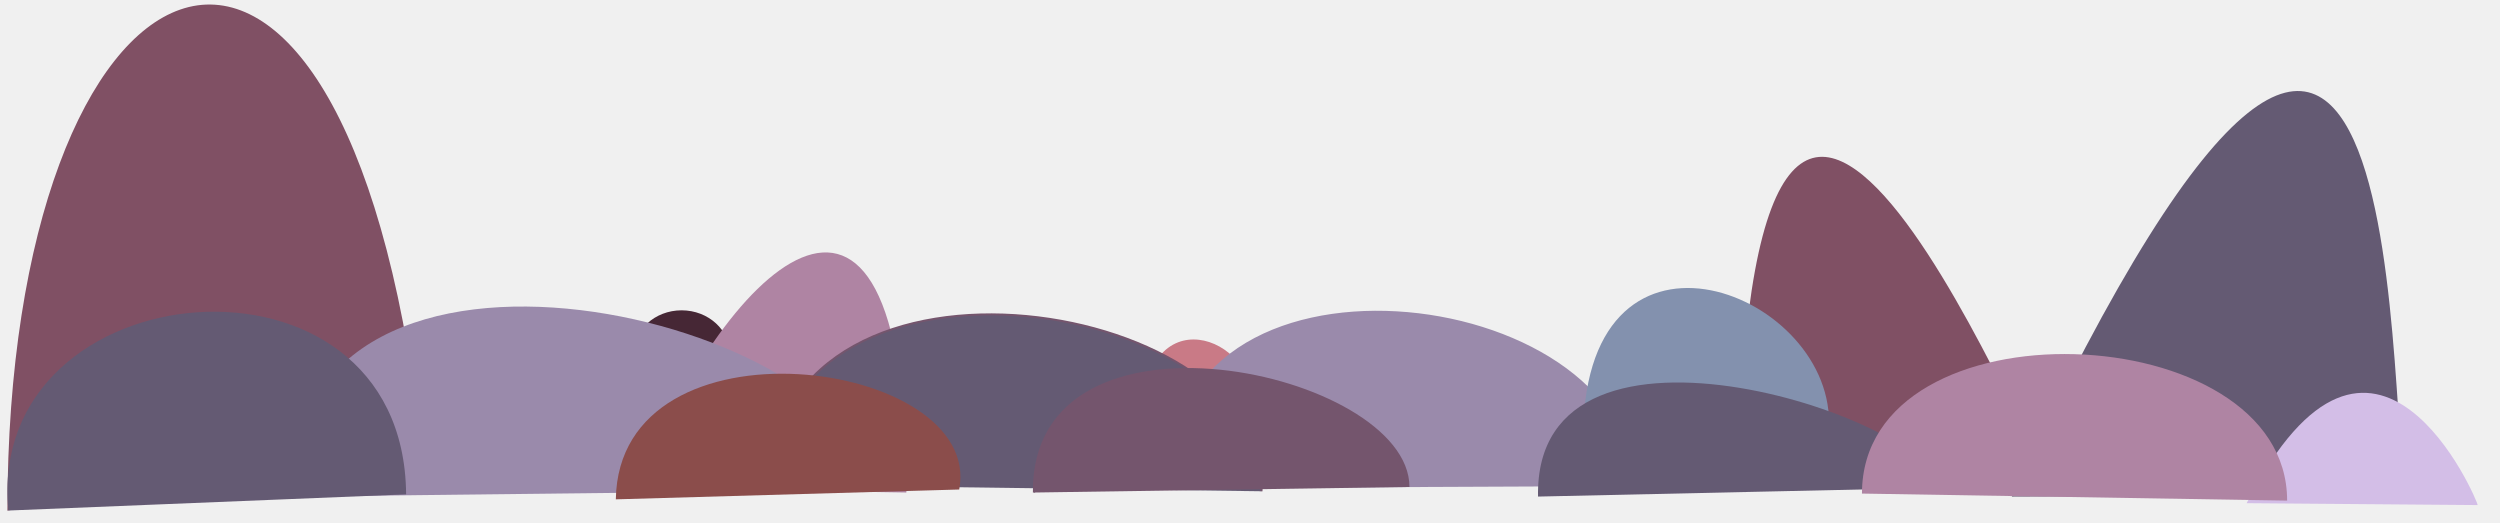
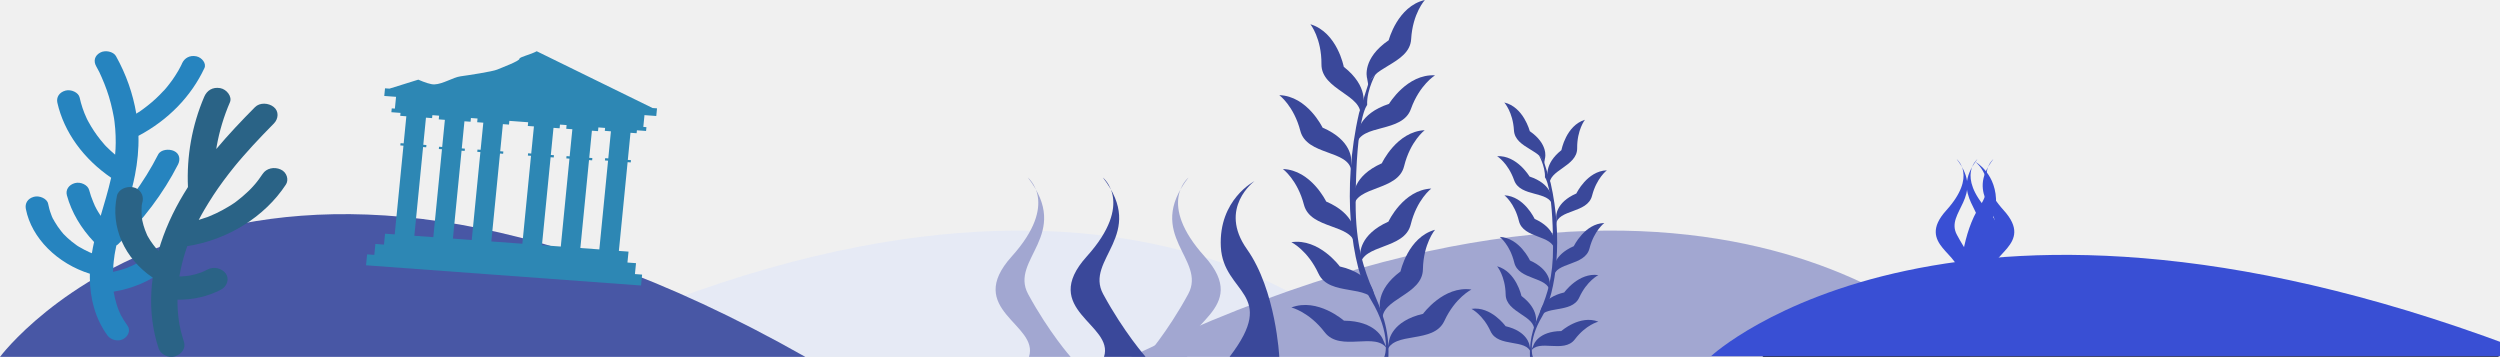
- <svg xmlns="http://www.w3.org/2000/svg" id="master-artboard" viewBox="0 0 900.375 188.244" version="1.1" x="0px" y="0px" width="900.375px" height="188.244px" enable-background="new 0 0 1400 980">
-   <rect id="ee-background" x="0" y="0" width="900.375" height="188.244" style="fill: white; fill-opacity: 0; pointer-events: none;" />
-   <defs>
-     <clipPath id="_clipPath_xx5SPD6SonfdHse0Fu3Hnp5ZAYi4npQF">
-       <path d="M 0 0 H 1920 V 1080 H 0 V 0 Z" id="svg_1" />
-     </clipPath>
-   </defs>
-   <g transform="matrix(0.7291668, 0, 0, 0.7291668, -242.9872, -186.325)">
-     <g>
-       <path stroke="null" id="svg_21" d="m1326.9,500.8c207.827,-445.18 182.874,-10.809 196.1,-0.8" opacity="NaN" fill="#645A73" />
-       <path stroke="null" id="svg_19" d="m336.9,507.8c0,-284.525 160.122,-357.951 202,-52.775" opacity="NaN" fill="#805064" />
-       <path d="M 693.9 430.8 A 24 22 0 0 1 669.9 452.8 A 24 22 0 0 1 645.9 430.8 A 24 22 0 0 1 669.9 408.8 A 24 22 0 0 1 693.9 430.8 Z" stroke="null" id="svg_16" fill="#462735" />
-       <path transform="rotate(-89.0404 1271.65 415.314)" stroke="null" id="svg_14" d="m1189.991,336.685c372.189,0 -9.695,153.423 1.212,157.258" opacity="NaN" fill="#805064" />
-       <path stroke="null" id="svg_13" d="m896.9,465.8c0,-66.47 57.931,-43.127 54.004,-10.782" opacity="NaN" fill="#C97A86" />
-       <path stroke="null" id="svg_12" d="m648.9,496.592c38,-103.79 132,-200.361 132,2.208" opacity="NaN" fill="#AF84A3" />
-       <path transform="rotate(4.10525 836.9 457.639)" fill="#645A73" opacity="NaN" d="m714.9,503.8c0,-132.943 244,-108.376 244,-14.274" id="svg_3" stroke="#74556D" />
-       <path stroke="#9A8AAB" fill="#9A8AAB" opacity="NaN" d="m911.906,496.615c-5.377,-129.209 225.843,-101.954 227.994,-1.009" id="svg_6" />
-       <path fill="#74556D" opacity="NaN" d="m843.9,498.8c-1,-100.058 185,-59.425 185,-2.741" id="svg_7" stroke="#74556D" />
-       <path transform="rotate(0.883142 1176.38 436.648)" stroke="null" id="svg_8" d="m1115.797,475.378c-3.757,-122.835 120.564,-78.36 121.247,-12.001" opacity="NaN" fill="#8391AE" />
-       <path id="svg_9" d="m1092.9,500.8c-2,-105.843 202,-35.92 196,-4.31" opacity="NaN" fill="#645A73" />
-       <path stroke="null" id="svg_11" d="m476.9,500.8c0,-158.186 286,-86.341 286,-3.269" opacity="NaN" fill="#9A8AAB" />
-       <path transform="rotate(-5.66974 431.498 459.745)" stroke="null" id="svg_17" d="m333.125,498.162c0,-120.259 208.15,-118.827 196.256,11.453" opacity="NaN" fill="#645A73" />
-       <path transform="rotate(6.43767 724.789 475.918)" stroke="null" id="svg_10" d="m640.9,511.8c-9,-93.387 173,-89.413 168,-23.844" opacity="NaN" fill="#8B4D4B" />
-       <path stroke="null" id="svg_22" d="m1442.9,504.062c63,-122.714 114.63,0 114.1,0.938" opacity="NaN" fill="#D3BEE7" />
-       <path stroke="null" id="svg_15" d="m1252.9,499.319c0,-96.515 210,-88.265 210,3.481" opacity="NaN" fill="#AF84A3" />
-     </g>
-   </g>
+ <svg xmlns="http://www.w3.org/2000/svg" width="1366" height="195" viewBox="0 0 1366 195" fill="none">
+   <path d="M753.36 194.999C753.36 194.999 617.653 39.72 294.504 194.999H753.36Z" fill="#E6EAF5" />
+   <path d="M0 194.999C0 194.999 130.144 19.501 440.047 194.999H0Z" fill="#4857A5" />
+   <path d="M1076.64 194.999C1076.64 194.999 940.931 39.72 617.782 194.999H1076.64Z" fill="#A2A7D1" />
+   <path d="M962.944 195.003C962.944 195.003 1082.16 78.63 1366 195.003H962.944Z" fill="#242C5B" />
+   <path d="M293.27 28C289.746 29.915 283.857 31.123 283.827 32.112C283.798 33.398 274.251 36.906 271.693 38.011C269.135 39.117 255.692 41.147 251.632 41.7C247.572 42.252 242.025 45.941 237.341 46.12C235.333 46.198 231.868 44.964 228.552 43.525L212.804 48.434L210.38 48.254L209.964 52.431L216.403 52.906L215.763 59.345L214.053 59.216L213.845 61.311L218.841 61.684L218.678 63.29L222.024 63.534L220.566 78.352L218.856 78.223L218.737 79.47L220.448 79.598L215.674 128.074L210.395 127.688L209.8 133.651L205.116 133.304L204.521 139.267L200.595 138.985L200 144.948L350.256 156L350.851 150.037L346.925 149.754L347.52 143.791L342.835 143.444L343.43 137.481L338.151 137.096L342.925 88.62L344.635 88.749L344.754 87.502L343.043 87.374L344.501 72.556L347.847 72.8L348.01 71.194L353.007 71.566L353.215 69.472L351.505 69.343L352.145 62.904L358.584 63.38L359 59.203L356.576 59.023L293.27 28ZM241.609 80.305L239.899 80.177L239.78 81.423L241.49 81.552L236.761 129.59L226.396 128.832L231.169 80.357L232.88 80.485L232.999 79.239L231.288 79.11L232.746 64.292L236.092 64.537L236.255 62.93L239.928 63.2L239.735 65.231L243.081 65.475L241.609 80.305ZM262.607 81.847L260.896 81.719L260.778 82.966L262.488 83.094L257.759 131.133L247.468 130.374L252.197 82.336L253.907 82.464L254.026 81.218L252.316 81.089L253.773 66.272L257.119 66.516L257.313 64.485L260.926 64.755L260.733 66.785L264.079 67.03L262.607 81.847ZM290.267 83.891L288.556 83.762L288.437 85.009L290.148 85.137L285.419 133.176L268.466 131.929L273.195 83.891L274.905 84.019L275.024 82.773L273.314 82.644L274.771 67.826L278.117 68.071L278.31 66.04L288.586 66.798L288.393 68.829L291.739 69.073L290.267 83.891ZM311.264 85.433L309.554 85.304L309.435 86.551L311.145 86.68L306.416 134.718L296.126 133.96L300.855 85.921L302.565 86.05L302.684 84.803L300.974 84.675L302.431 69.857L305.777 70.101L305.97 68.071L309.584 68.341L309.391 70.371L312.737 70.615L311.264 85.433ZM332.366 86.551L330.656 86.422L330.537 87.669L332.247 87.798L327.474 136.273L317.109 135.515L321.838 87.476L323.548 87.605L323.667 86.358L321.957 86.23L323.414 71.412L326.76 71.656L326.953 69.626L330.626 69.896L330.463 71.502L333.809 71.746L332.366 86.551Z" fill="#2D87B4" />
+   <path d="M107.273 30.768C103.657 30.036 100.831 31.725 99.516 34.538C99.45 34.764 99.319 34.932 99.253 35.157C99.056 35.551 98.859 35.945 98.661 36.339C98.267 37.127 97.807 37.859 97.412 38.647C96.426 40.279 95.44 41.91 94.323 43.486C93.205 45.062 92.022 46.581 90.773 48.101C90.379 48.551 89.984 49.001 89.59 49.451C89.524 49.508 89.524 49.564 89.458 49.564C89.392 49.62 89.392 49.62 89.327 49.676C88.669 50.408 88.012 51.083 87.289 51.815C84.528 54.629 81.439 57.217 78.218 59.581C77.429 60.2 76.574 60.763 75.719 61.325C75.654 61.382 75.654 61.382 75.588 61.382C75.522 61.438 75.457 61.438 75.391 61.494C75.062 61.719 74.734 61.888 74.471 62.113C72.63 51.196 68.949 40.672 63.361 30.655C61.915 28.123 57.445 27.223 54.75 28.742C51.66 30.43 51.003 33.357 52.515 36.114C53.106 37.183 53.698 38.309 54.29 39.434C54.355 39.491 54.487 39.828 54.553 39.997C54.618 40.11 54.618 40.166 54.618 40.166C54.947 40.841 55.276 41.517 55.539 42.192C56.59 44.555 57.511 46.919 58.365 49.283C60.074 54.066 61.258 58.962 62.178 63.914C62.178 64.027 62.244 64.196 62.244 64.364C62.244 64.477 62.244 64.59 62.309 64.646C62.375 65.265 62.507 65.94 62.572 66.559C62.704 67.853 62.835 69.148 62.967 70.442C63.164 72.918 63.23 75.451 63.23 77.927C63.23 80.122 63.098 82.316 62.901 84.511C62.112 83.836 61.323 83.16 60.535 82.429C59.746 81.697 59.023 80.966 58.234 80.234C57.905 79.897 57.576 79.615 57.313 79.277C57.116 79.109 56.919 78.883 56.788 78.658C55.473 77.139 54.224 75.62 53.041 73.987C51.857 72.412 50.806 70.724 49.754 69.035C49.228 68.135 48.702 67.291 48.242 66.39C48.176 66.334 47.979 65.94 47.848 65.659C47.782 65.49 47.387 64.702 47.322 64.59C45.613 60.932 44.364 57.161 43.509 53.278C42.917 50.521 38.842 48.664 35.752 49.508C32.334 50.464 30.691 53.166 31.348 56.148C35.029 72.356 45.744 86.875 60.732 97.117C59.154 104.095 57.05 111.017 55.013 117.939C54.553 117.207 54.092 116.476 53.632 115.744C53.041 114.787 52.515 113.831 52.055 112.874C51.989 112.705 51.923 112.593 51.857 112.536C51.792 112.367 51.726 112.199 51.66 112.03C51.397 111.467 51.134 110.904 50.937 110.342C50.017 108.203 49.294 106.008 48.702 103.814C47.979 101.056 44.101 99.199 40.945 100.043C37.593 100.944 35.752 103.701 36.541 106.684C39.105 116.082 44.298 124.748 51.397 132.233C50.937 134.259 50.543 136.341 50.214 138.367C49.754 138.198 49.294 137.973 48.834 137.804C47.913 137.41 46.993 136.96 46.073 136.453C45.152 136.003 44.298 135.497 43.443 134.99C42.983 134.709 42.392 134.427 41.997 134.09C43.246 135.103 41.8 133.921 41.537 133.752C39.894 132.57 38.25 131.276 36.804 129.925C36.015 129.194 35.292 128.462 34.569 127.731C34.503 127.674 34.503 127.674 34.503 127.618C34.438 127.562 34.372 127.506 34.306 127.393C33.977 127.055 33.714 126.661 33.386 126.268C32.137 124.692 30.953 123.003 29.968 121.315C29.704 120.865 29.442 120.415 29.179 119.908C29.113 119.852 29.047 119.683 28.916 119.514C28.456 118.727 28.193 117.77 27.864 116.926C27.141 115.069 26.681 113.212 26.286 111.298C25.76 108.541 21.553 106.684 18.529 107.528C15.045 108.484 13.534 111.186 14.125 114.168C17.215 130.151 31.414 144.051 49.096 149.566C49.096 150.41 49.096 151.198 49.096 152.042C49.228 162.959 51.923 173.989 58.76 183.331C60.535 185.694 64.413 186.876 67.371 185.244C70.132 183.725 71.512 180.405 69.606 177.872C68.226 175.959 67.042 173.989 65.925 171.963C65.859 171.738 65.728 171.569 65.662 171.344C65.399 170.781 65.202 170.275 64.939 169.712C64.479 168.587 64.084 167.517 63.756 166.392C63.098 164.253 62.572 162.059 62.178 159.864C62.178 159.864 62.178 159.864 62.178 159.808C62.178 159.639 62.112 159.526 62.112 159.357C72.63 157.613 82.293 153.505 90.247 147.146C92.679 145.232 92.679 141.462 90.247 139.549C87.683 137.523 83.936 137.466 81.373 139.549C80.518 140.224 79.598 140.899 78.678 141.574C78.809 141.518 77.889 142.081 77.692 142.193C77.231 142.475 76.706 142.813 76.245 143.094C74.142 144.332 71.907 145.401 69.54 146.302C69.277 146.414 68.949 146.527 68.686 146.639C68.226 146.808 67.766 146.977 67.305 147.089C66.056 147.483 64.742 147.877 63.427 148.159C62.835 148.271 62.309 148.44 61.718 148.553C61.718 148.102 61.783 147.596 61.783 147.146C61.981 146.527 61.981 145.851 61.915 145.232C62.047 143.488 62.244 141.743 62.507 139.999V139.942C62.507 139.774 62.572 139.549 62.572 139.436C62.638 138.93 62.77 138.423 62.835 137.917C63.032 136.678 63.295 135.44 63.558 134.202V134.146C63.953 133.921 64.347 133.64 64.676 133.302C78.086 120.359 89.195 105.727 97.281 89.857C98.596 87.269 98.267 83.948 95.046 82.485C92.351 81.247 87.881 81.641 86.434 84.398C82.556 92.052 77.954 99.424 72.761 106.458C71.972 107.528 71.118 108.653 70.263 109.722C71.578 105.052 72.827 100.381 73.747 95.654C75.128 88.563 75.851 81.36 75.654 74.213C92.022 65.546 104.512 52.547 111.677 37.24C112.926 34.764 110.362 31.387 107.273 30.768Z" fill="#2684BF" />
+   <path d="M153.327 92.588C149.795 91.001 145.534 91.943 143.516 95.018C142.843 96.059 142.114 97.051 141.385 98.043C141.049 98.489 140.713 98.985 140.32 99.431C140.264 99.531 139.816 100.026 139.591 100.324C139.311 100.622 138.919 101.068 138.863 101.167C138.414 101.663 137.966 102.159 137.517 102.655C136.732 103.498 135.891 104.341 134.994 105.135C133.256 106.771 131.462 108.308 129.556 109.747C129.164 110.044 128.715 110.342 128.323 110.689C128.267 110.738 128.155 110.788 128.098 110.838C127.93 110.937 127.818 111.036 127.65 111.135C126.641 111.829 125.632 112.474 124.566 113.069C122.492 114.309 120.362 115.499 118.119 116.541C116.998 117.086 115.877 117.582 114.755 118.028C114.419 118.177 114.083 118.276 113.802 118.425C113.074 118.723 113.13 118.673 114.027 118.326C113.802 118.524 112.793 118.772 112.513 118.872C111.223 119.318 109.878 119.764 108.588 120.161C109.598 118.177 110.719 116.243 111.84 114.309C113.242 111.929 114.699 109.598 116.213 107.267C116.325 107.118 116.437 106.92 116.549 106.721C120.081 101.365 123.95 96.158 128.042 91.1C128.435 90.604 128.827 90.158 129.22 89.662C129.332 89.513 130.173 88.472 130.341 88.323C131.182 87.331 132.023 86.339 132.864 85.397C134.602 83.413 136.396 81.429 138.19 79.446C141.946 75.379 145.758 71.412 149.683 67.445C152.15 64.915 152.542 60.799 149.515 58.419C146.711 56.187 141.946 55.889 139.311 58.567C131.967 65.957 124.791 73.544 118.175 81.429C118.231 80.933 118.343 80.438 118.4 79.942C119.857 71.709 122.268 63.675 125.632 55.889C126.977 52.765 123.838 48.798 120.362 48.153C116.157 47.409 113.074 49.443 111.616 52.815C104.888 68.486 101.917 85.446 102.702 102.209C101.917 103.399 101.188 104.639 100.459 105.829C94.461 115.747 89.695 126.211 86.612 137.072C86.556 137.022 86.556 137.022 86.5 136.973C86.163 136.626 85.827 136.278 85.49 135.931C84.313 134.493 83.192 133.055 82.183 131.518C81.734 130.823 81.342 130.179 80.949 129.484C80.781 129.187 80.613 128.889 80.445 128.592C80.333 128.393 80.277 128.145 80.221 128.046C79.492 126.459 78.931 124.872 78.427 123.186C78.202 122.343 77.978 121.549 77.81 120.706C77.81 120.607 77.754 120.558 77.754 120.458C77.698 120.111 77.642 119.715 77.585 119.367C77.361 117.681 77.305 115.995 77.361 114.309C77.361 113.863 77.418 113.367 77.418 112.92C77.418 112.772 77.418 112.573 77.418 112.375C77.474 111.631 77.754 110.788 77.922 110.044C78.651 106.771 76.576 103.002 72.652 102.308C68.952 101.663 64.691 103.448 63.906 106.969C60.206 123.98 68.055 141.337 83.472 151.702C83.08 154.379 82.799 157.107 82.687 159.785C82.127 170.051 83.416 180.515 86.668 190.383C87.733 193.607 91.938 195.839 95.638 194.698C99.338 193.557 101.637 190.185 100.515 186.763C99.843 184.68 99.226 182.548 98.721 180.415C98.497 179.374 98.273 178.333 98.049 177.241C97.936 176.547 97.824 175.803 97.712 175.109C97.208 171.34 96.927 167.571 96.983 163.752C105.337 163.852 113.522 162.066 120.866 158.198C124.118 156.462 125.463 152.297 123.333 149.42C121.147 146.544 116.886 145.453 113.41 147.238C112.569 147.685 111.728 148.131 110.831 148.478C110.719 148.528 110.326 148.676 110.046 148.825C109.766 148.924 109.373 149.073 109.317 149.073C107.467 149.718 105.617 150.214 103.655 150.561C103.262 150.611 102.87 150.71 102.478 150.759C104.103 150.462 102.253 150.759 101.973 150.809C101.076 150.908 100.235 150.958 99.338 151.007C98.889 151.007 98.497 151.057 98.049 151.057C98.105 150.759 98.161 150.511 98.161 150.214C98.89 146.048 99.899 141.981 101.188 137.915C101.525 136.774 101.917 135.634 102.309 134.493C124.623 131.071 144.749 118.276 156.13 100.969C157.98 98.39 156.803 94.075 153.327 92.588ZM98.049 177.539C98.049 177.837 98.217 178.63 98.049 177.539V177.539Z" fill="#2A6386" />
+   <path d="M561.595 97C561.595 97 579.15 110.881 552.817 140.113C526.485 169.345 568.071 177.122 562.221 195H584.999C584.999 195 573.196 181.7 561.785 160.721C551.369 141.571 586.043 128.542 561.595 97Z" fill="#A2A7D1" />
+   <path d="M602.595 97C602.595 97 620.15 110.881 593.817 140.113C567.485 169.345 609.071 177.122 603.221 195H625.999C625.999 195 614.196 181.7 602.785 160.721C592.369 141.571 627.043 128.542 602.595 97Z" fill="#3A489A" />
+   <path d="M649.404 97C649.404 97 631.85 110.881 658.182 140.113C684.514 169.345 642.929 177.122 648.778 195H626C626 195 637.803 181.7 649.214 160.721C659.631 141.571 624.956 128.542 649.404 97Z" fill="#A2A7D1" />
+   <path d="M671.817 195.001H699.004C699.004 195.001 697.238 158.591 681.325 136.143C665.413 113.695 685.415 99.002 685.415 99.002C685.415 99.002 665.743 109.074 667.067 134.881C668.392 160.688 698.78 159.855 671.817 195.001Z" fill="#3A489A" />
+   <path d="M743.282 63.434C744.986 51.802 721.911 49.191 722.039 35.072C722.166 20.953 716.006 13.244 716.006 13.244C730.692 17.69 734.237 36.508 734.237 36.508C748.006 47.356 744.862 57.414 744.6 58.075L743.282 63.434Z" fill="#3A489A" />
+   <path d="M747.944 48.247C747.027 36.531 770.236 35.464 771.053 21.375C771.87 7.286 778.542 0 778.542 0C763.585 3.447 758.785 21.989 758.785 21.989C744.315 31.886 746.772 42.143 746.996 42.811L747.944 48.247Z" fill="#3A489A" />
+   <path d="M741.163 78.936C743.575 67.427 766.151 72.886 770.906 59.588C775.66 46.289 784.105 41.161 784.105 41.161C768.779 40.301 758.955 56.754 758.955 56.754C742.281 62.221 741.764 72.747 741.78 73.453L741.163 78.936Z" fill="#3A489A" />
+   <path d="M739.607 113.086C740.825 101.393 763.848 104.525 767.208 90.813C770.567 77.1 778.45 71.144 778.45 71.144C763.116 71.851 755.033 89.218 755.033 89.218C739.005 96.35 739.569 106.877 739.662 107.575L739.607 113.086Z" fill="#3A489A" />
+   <path d="M743.213 144.972C744.431 133.279 767.454 136.411 770.813 122.698C774.172 108.986 782.055 103.03 782.055 103.03C766.721 103.736 758.639 121.103 758.639 121.103C742.61 128.236 743.174 138.762 743.267 139.461L743.213 144.972Z" fill="#3A489A" />
+   <path d="M755.473 174.977C754.086 163.307 777.233 161.31 777.48 147.199C777.727 133.087 784.099 125.547 784.099 125.547C769.297 129.593 765.244 148.312 765.244 148.312C751.182 158.785 754.056 168.927 754.302 169.587L755.473 174.977Z" fill="#3A489A" />
+   <path d="M757.823 191.967C761.267 180.728 783.258 188.189 789.191 175.368C795.125 162.547 804.001 158.2 804.001 158.2C788.814 155.966 777.549 171.475 777.549 171.475C760.451 175.421 758.979 185.863 758.94 186.559L757.823 191.967Z" fill="#3A489A" />
+   <path d="M758.062 190.924C752.236 180.697 732.411 192.759 723.819 181.541C715.228 170.324 705.611 168.006 705.611 168.006C719.943 162.524 734.336 175.215 734.336 175.215C751.889 175.353 755.603 185.219 755.804 185.895L758.062 190.924Z" fill="#3A489A" />
+   <path d="M751.789 166.093C748.344 154.854 726.354 162.315 720.421 149.494C714.487 136.673 705.611 132.326 705.611 132.326C720.798 130.092 732.071 145.601 732.071 145.601C749.169 149.547 750.641 159.982 750.687 160.685L751.789 166.093Z" fill="#3A489A" />
+   <path d="M740.37 133.792C738.99 122.122 716.021 125.554 712.477 111.887C708.932 98.221 700.975 92.363 700.975 92.363C716.316 92.862 724.63 110.121 724.63 110.121C740.75 117.039 740.326 127.571 740.249 128.271L740.37 133.792Z" fill="#3A489A" />
+   <path d="M738.398 93.416C737.018 81.746 714.049 85.177 710.504 71.511C706.96 57.844 699.002 51.986 699.002 51.986C714.344 52.485 722.658 69.744 722.658 69.744C738.778 76.662 738.353 87.194 738.277 87.894L738.398 93.416Z" fill="#3A489A" />
+   <path d="M758.623 194.999H756.266C756.859 194.999 760.396 182.454 749.184 164.027C737.972 145.6 733.057 102.912 742.596 61.728L748.082 44.453L752.135 39.555C752.135 39.555 746.626 48.768 747.019 57.39C747.019 57.39 740.923 63.271 740.724 110.513C740.524 157.755 759.802 163.045 758.623 194.999Z" fill="#3A489A" />
+   <path d="M846.791 101.217C845.591 92.925 861.855 91.064 861.763 81C861.671 70.936 866.017 65.44 866.017 65.44C855.667 68.609 853.169 82.023 853.169 82.023C843.465 89.756 845.68 96.925 845.865 97.399L846.791 101.217Z" fill="#3A489A" />
+   <path d="M843.506 90.392C844.153 82.039 827.796 81.279 827.223 71.237C826.651 61.194 821.942 56 821.942 56C832.483 58.457 835.866 71.671 835.866 71.671C846.061 78.725 844.332 86.038 844.175 86.514L843.506 90.392Z" fill="#3A489A" />
+   <path d="M848.285 112.266C846.585 104.061 830.674 107.954 827.324 98.475C823.973 88.996 818.021 85.341 818.021 85.341C828.822 84.728 835.746 96.456 835.746 96.456C847.498 100.352 847.862 107.856 847.848 108.357L848.285 112.266Z" fill="#3A489A" />
+   <path d="M849.382 136.61C848.524 128.275 832.298 130.508 829.93 120.733C827.563 110.959 822.009 106.712 822.009 106.712C832.815 107.215 838.512 119.595 838.512 119.595C849.807 124.679 849.411 132.183 849.345 132.679L849.382 136.61Z" fill="#3A489A" />
+   <path d="M846.84 159.338C845.982 151.003 829.756 153.236 827.389 143.462C825.021 133.687 819.467 129.44 819.467 129.44C830.274 129.944 835.97 142.323 835.97 142.323C847.266 147.408 846.869 154.911 846.804 155.407L846.84 159.338Z" fill="#3A489A" />
+   <path d="M838.201 180.727C839.178 172.408 822.865 170.985 822.691 160.926C822.517 150.867 818.026 145.493 818.026 145.493C828.458 148.376 831.315 161.72 831.315 161.72C841.225 169.186 839.2 176.415 839.026 176.886L838.201 180.727Z" fill="#3A489A" />
+   <path d="M836.544 192.839C834.117 184.826 818.618 190.146 814.437 181.006C810.257 171.866 804 168.768 804 168.768C814.704 167.176 822.643 178.23 822.643 178.23C834.693 181.044 835.73 188.487 835.757 188.984L836.544 192.839Z" fill="#3A489A" />
+   <path d="M836.376 192.094C840.483 184.804 854.454 193.403 860.507 185.407C866.561 177.411 873.339 175.758 873.339 175.758C863.239 171.85 853.095 180.897 853.095 180.897C840.725 180.995 838.108 188.028 837.966 188.51L836.376 192.094Z" fill="#3A489A" />
+   <path d="M840.796 174.395C843.223 166.382 858.722 171.702 862.903 162.562C867.084 153.422 873.34 150.324 873.34 150.324C862.636 148.732 854.692 159.786 854.692 159.786C842.642 162.6 841.605 170.037 841.573 170.54L840.796 174.395Z" fill="#3A489A" />
+   <path d="M848.844 151.37C849.816 143.051 866.007 145.498 868.501 135.756C870.995 126.014 876.61 121.839 876.61 121.839C865.798 122.195 859.939 134.498 859.939 134.498C848.578 139.429 848.877 146.938 848.932 147.434L848.844 151.37Z" fill="#3A489A" />
+   <path d="M850.234 122.589C851.206 114.27 867.398 116.716 869.891 106.974C872.385 97.232 877.999 93.056 877.999 93.056C867.187 93.412 861.328 105.715 861.328 105.715C849.967 110.647 850.267 118.156 850.321 118.652L850.234 122.589Z" fill="#3A489A" />
+   <path d="M835.979 195H837.641C837.223 195 834.731 186.056 842.629 172.922C850.527 159.789 853.998 129.358 847.272 100.001L843.406 87.688L840.55 84.196C840.55 84.196 844.433 90.763 844.155 96.91C844.155 96.91 848.451 101.102 848.592 134.777C848.734 168.451 835.149 172.221 835.979 195Z" fill="#3A489A" />
+   <path d="M935 194.519C935 194.519 1068.54 70.181 1386.53 194.519H935Z" fill="#394FD4" />
+   <path d="M1080.44 87C1080.44 87 1069 96.003 1086.16 114.963C1103.31 133.922 1076.22 138.967 1080.03 150.562H1065.19C1070.98 143.692 1076.05 136.241 1080.32 128.329C1087.1 115.908 1064.51 107.457 1080.44 87Z" fill="#394FD4" />
+   <path d="M1089.15 87C1089.15 87 1077.71 96.003 1094.87 114.963C1112.02 133.922 1084.93 138.967 1088.74 150.564H1073.9C1079.69 143.694 1084.76 136.243 1089.03 128.331C1095.81 115.908 1073.22 107.457 1089.15 87Z" fill="#394FD4" />
+   <path d="M1069.15 87C1069.15 87 1080.59 96.003 1063.43 114.963C1046.28 133.922 1073.37 138.967 1069.56 150.562H1084.4C1078.61 143.692 1073.54 136.242 1069.27 128.329C1062.49 115.908 1085.08 107.457 1069.15 87Z" fill="#394FD4" />
+   <path d="M1087.7 150.819H1070.95C1070.95 150.819 1072.04 127.152 1081.84 112.559C1091.64 97.966 1079.32 88.413 1079.32 88.413C1079.32 88.413 1091.44 94.96 1090.62 111.736C1089.81 128.512 1071.09 127.973 1087.7 150.819Z" fill="#394FD4" />
</svg>
